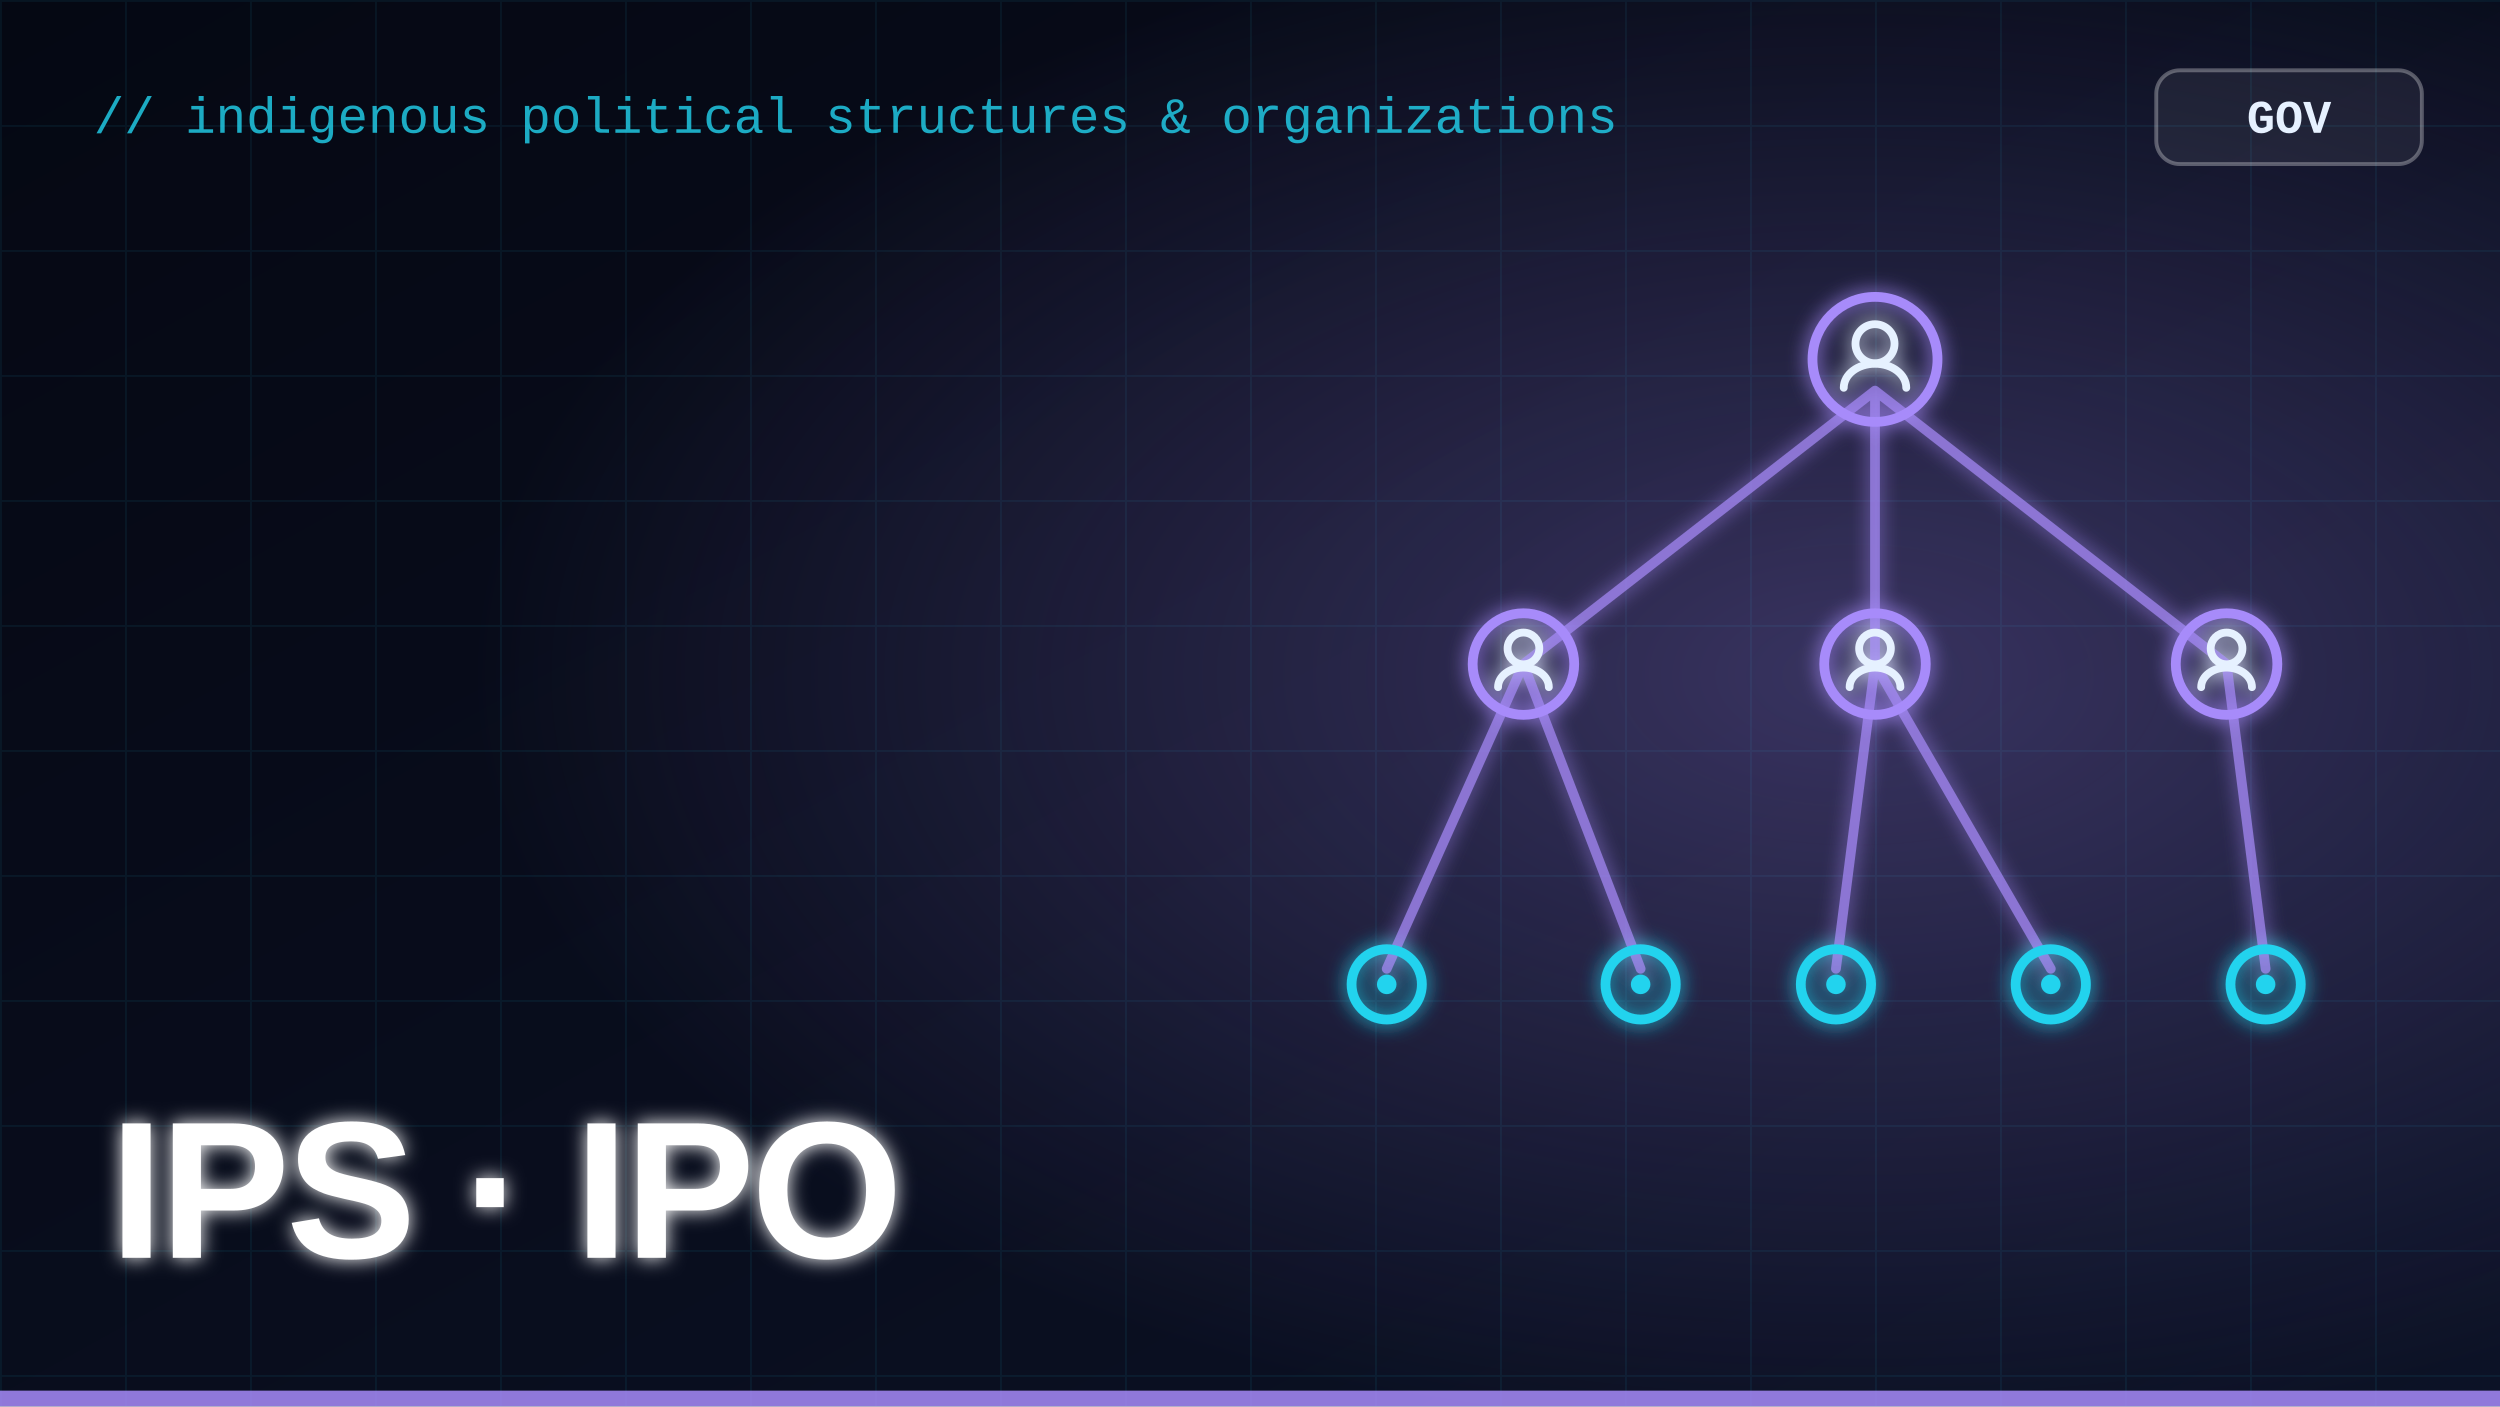
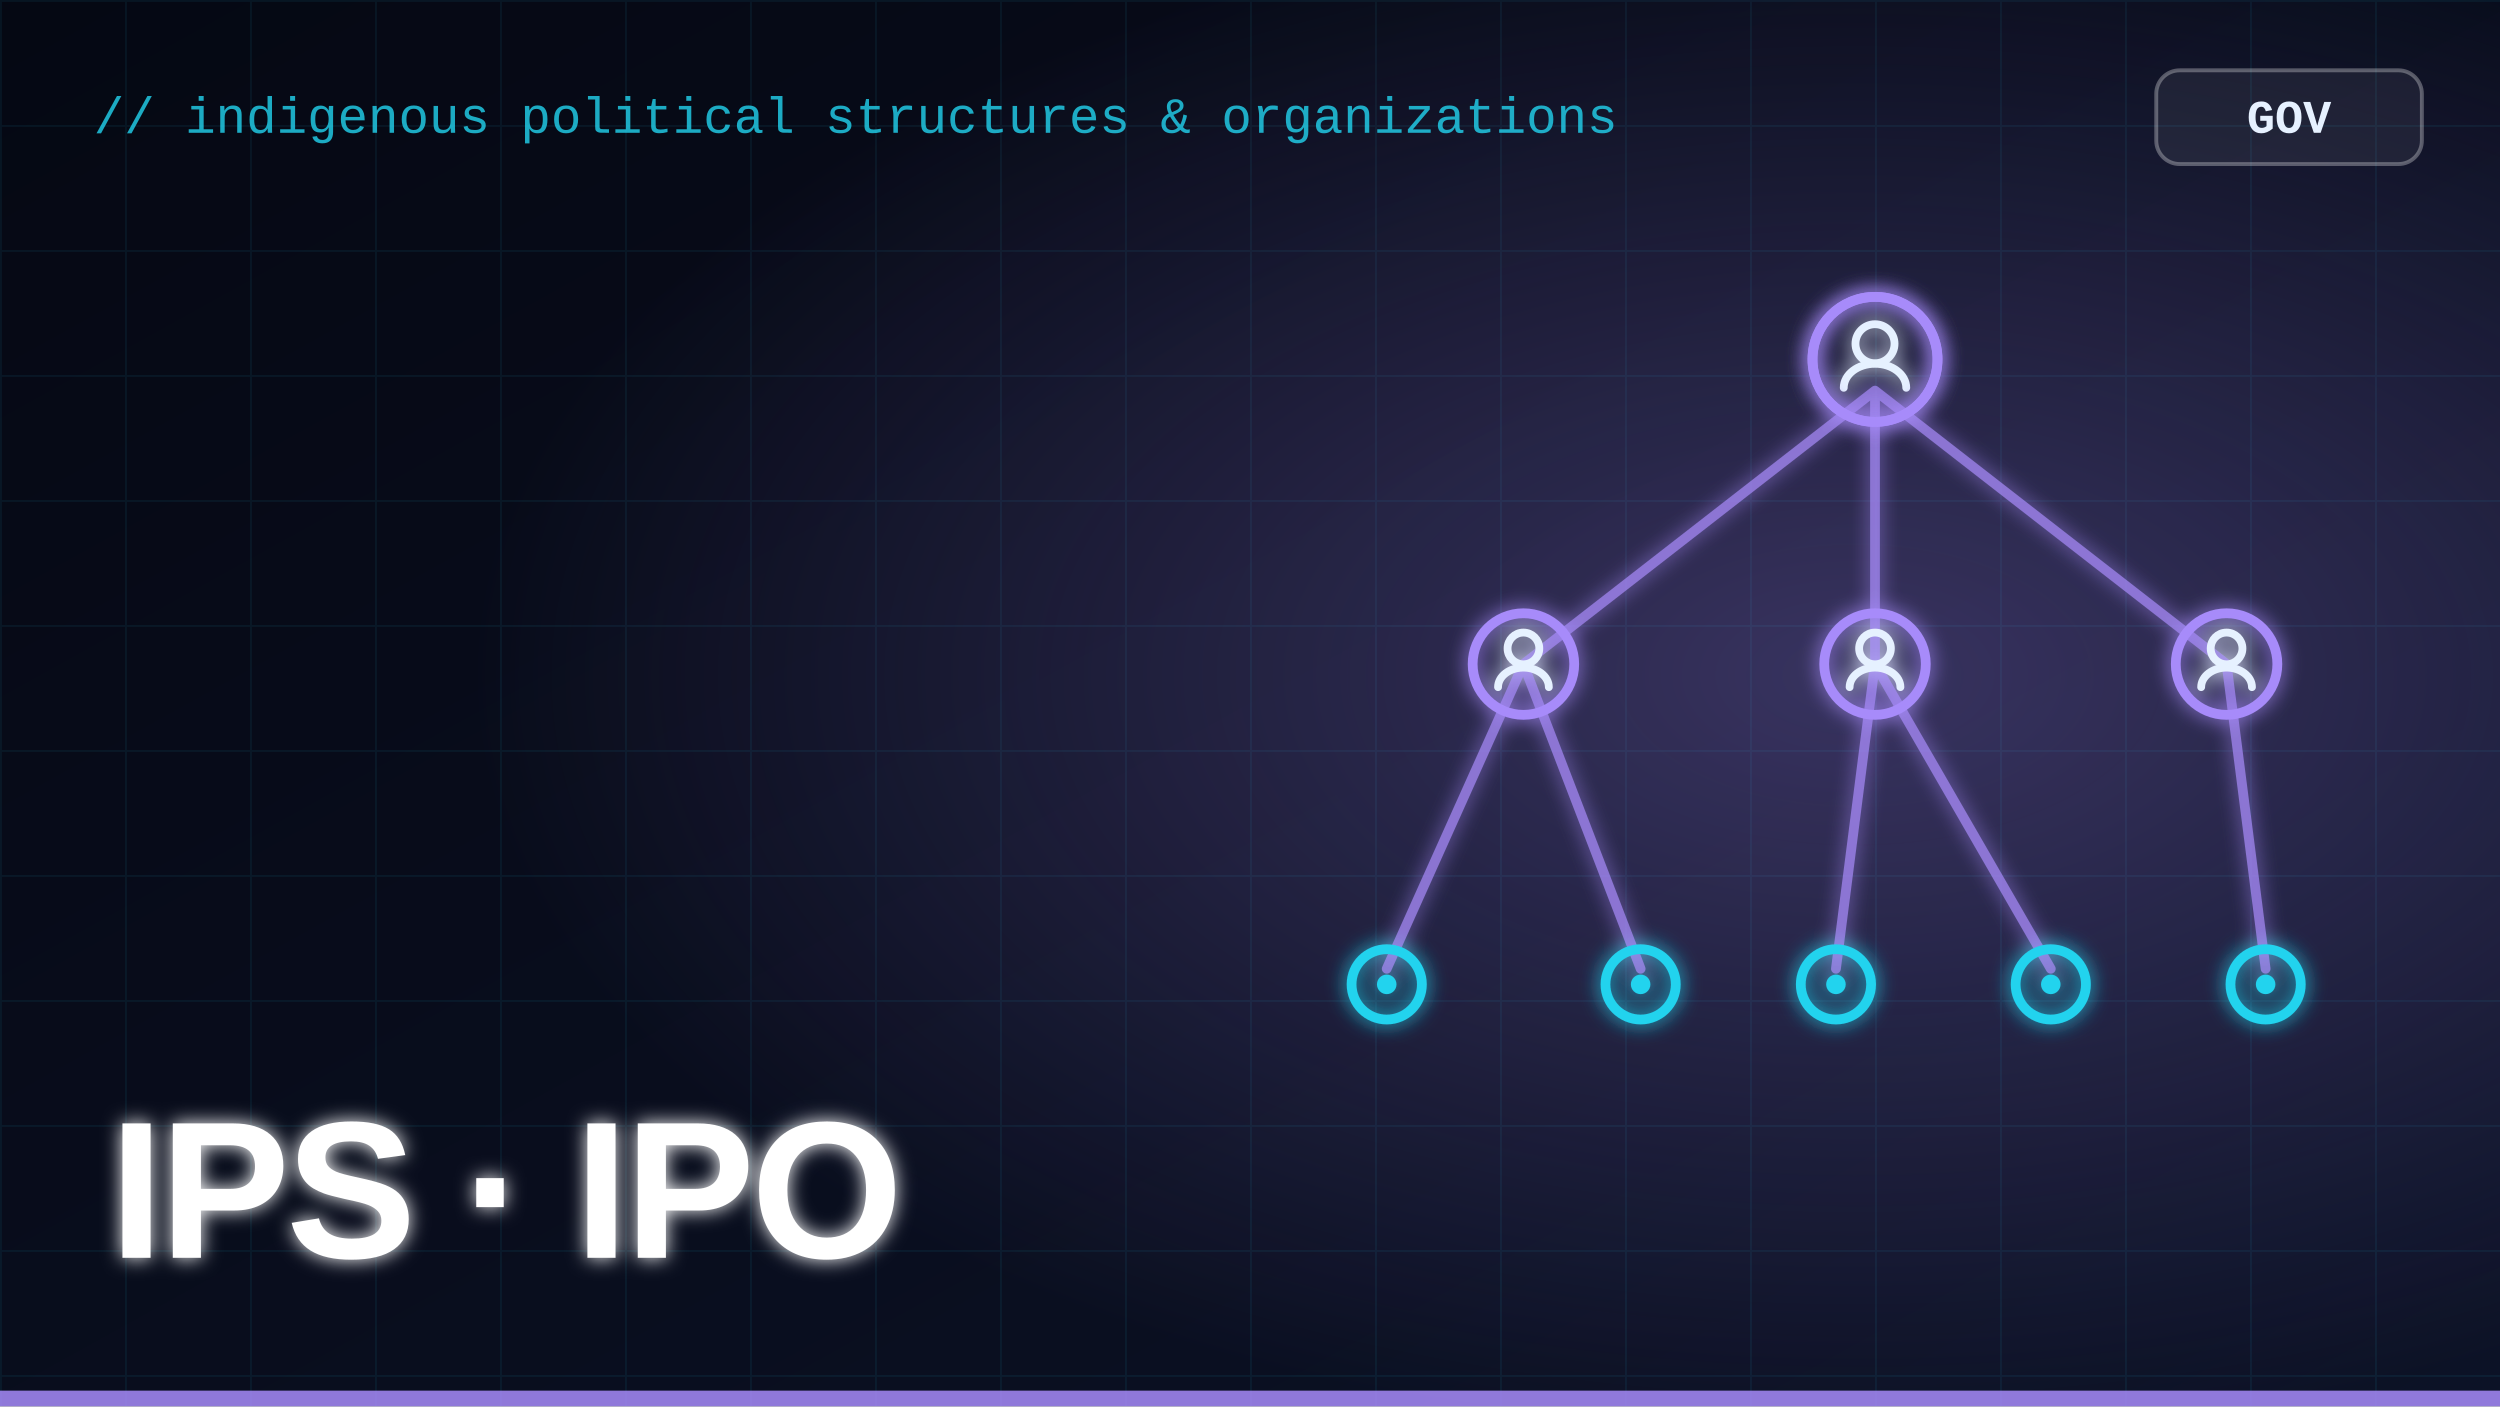
<svg xmlns="http://www.w3.org/2000/svg" viewBox="0 0 640 360" width="640" height="360">
  <defs>
    <linearGradient id="bg" x1="0" y1="0" x2="1" y2="1">
      <stop offset="0" stop-color="#050813" />
      <stop offset="1" stop-color="#0c1226" />
    </linearGradient>
    <radialGradient id="glow" cx="0.74" cy="0.48" r="0.55">
      <stop offset="0" stop-color="#a78bfa" stop-opacity="0.30" />
      <stop offset="1" stop-color="#a78bfa" stop-opacity="0" />
    </radialGradient>
    <pattern id="grid" width="32" height="32" patternUnits="userSpaceOnUse">
      <path d="M32 0H0V32" fill="none" stroke="#22d3ee" stroke-opacity="0.07" />
    </pattern>
    <filter id="neon" x="-30%" y="-30%" width="160%" height="160%">
      <feGaussianBlur stdDeviation="2.4" result="b" />
      <feMerge>
        <feMergeNode in="b" />
        <feMergeNode in="SourceGraphic" />
      </feMerge>
    </filter>
+     <linearGradient id="scanG" x1="0" y1="0" x2="0" y2="1">
+       <stop offset="0" stop-color="#a78bfa" stop-opacity="0" />
+       <stop offset="1" stop-color="#a78bfa" stop-opacity="0.13" />
+     </linearGradient>
  </defs>
  <rect width="640" height="360" fill="url(#bg)" />
  <rect width="640" height="360" fill="url(#grid)" />
  <rect width="640" height="360" fill="url(#glow)" />
  <g filter="url(#neon)" fill="none" stroke-width="2.5" stroke-linecap="round" stroke-linejoin="round">
    <path d="M480 100L390 170M480 100L480 170M480 100L570 170M390 170L355 248M390 170L420 248M480 170L470 248M480 170L525 248M570 170L580 248" stroke="#a78bfa" stroke-opacity=".7" />
    <circle cx="480" cy="92" r="16" stroke="#a78bfa" />
    <circle cx="480" cy="88" r="5" stroke="#e6f1ff" stroke-width="2" />
    <path d="M472 99.273a8 6.154 0 0 1 16 0" stroke="#e6f1ff" stroke-width="2" />
    <circle cx="390" cy="170" r="13" stroke="#a78bfa" />
    <circle cx="390" cy="166" r="4.062" stroke="#e6f1ff" stroke-width="2" />
    <path d="M383.5 175.909a6.5 5 0 0 1 13 0" stroke="#e6f1ff" stroke-width="2" />
    <circle cx="480" cy="170" r="13" stroke="#a78bfa" />
    <circle cx="480" cy="166" r="4.062" stroke="#e6f1ff" stroke-width="2" />
    <path d="M473.5 175.909a6.5 5 0 0 1 13 0" stroke="#e6f1ff" stroke-width="2" />
    <circle cx="570" cy="170" r="13" stroke="#a78bfa" />
    <circle cx="570" cy="166" r="4.062" stroke="#e6f1ff" stroke-width="2" />
    <path d="M563.5 175.909a6.5 5 0 0 1 13 0" stroke="#e6f1ff" stroke-width="2" />
    <circle cx="355" cy="252" r="9" stroke="#22d3ee" />
    <circle cx="355" cy="252" r="2.5" fill="#22d3ee" stroke="none" />
    <circle cx="420" cy="252" r="9" stroke="#22d3ee" />
    <circle cx="420" cy="252" r="2.5" fill="#22d3ee" stroke="none" />
    <circle cx="470" cy="252" r="9" stroke="#22d3ee" />
    <circle cx="470" cy="252" r="2.5" fill="#22d3ee" stroke="none" />
    <circle cx="525" cy="252" r="9" stroke="#22d3ee" />
    <circle cx="525" cy="252" r="2.5" fill="#22d3ee" stroke="none" />
    <circle cx="580" cy="252" r="9" stroke="#22d3ee" />
    <circle cx="580" cy="252" r="2.5" fill="#22d3ee" stroke="none" />
  </g>
  <text x="24" y="34" font-family="Consolas,'Courier New',monospace" font-size="13" font-weight="400" fill="#22d3ee" fill-opacity="0.8" text-anchor="start">// indigenous political structures &amp; organizations</text>
  <rect x="552" y="18" width="68" height="24" rx="6" fill="#ffffff" fill-opacity=".06" stroke="#ffffff" stroke-opacity=".3" />
  <text x="586" y="34" font-family="Consolas,'Courier New',monospace" font-size="12" font-weight="700" fill="#e6f1ff" fill-opacity="1" text-anchor="middle">GOV</text>
  <text x="28" y="322" font-family="'Segoe UI','Helvetica Neue',Arial,sans-serif" font-size="50" font-weight="800" fill="#ffffff" filter="url(#neon)" letter-spacing="-1">IPS · IPO</text>
+   <g filter="url(#neon)" fill="none" stroke-width="2.5" stroke-linecap="round">
+     <circle cx="480" cy="92" r="16" fill="none" stroke="#a78bfa">
+       <animate attributeName="r" values="16;60" dur="3s" repeatCount="indefinite" />
+       <animate attributeName="opacity" values=".9;0" dur="3s" repeatCount="indefinite" />
+     </circle>
+   </g>
+   <rect x="0" y="-80" width="640" height="80" fill="url(#scanG)">
+     <animate attributeName="y" values="-80;360" dur="6s" repeatCount="indefinite" />
+   </rect>
  <rect x="0" y="356" width="640" height="4" fill="#a78bfa" fill-opacity="0.85" />
</svg>
